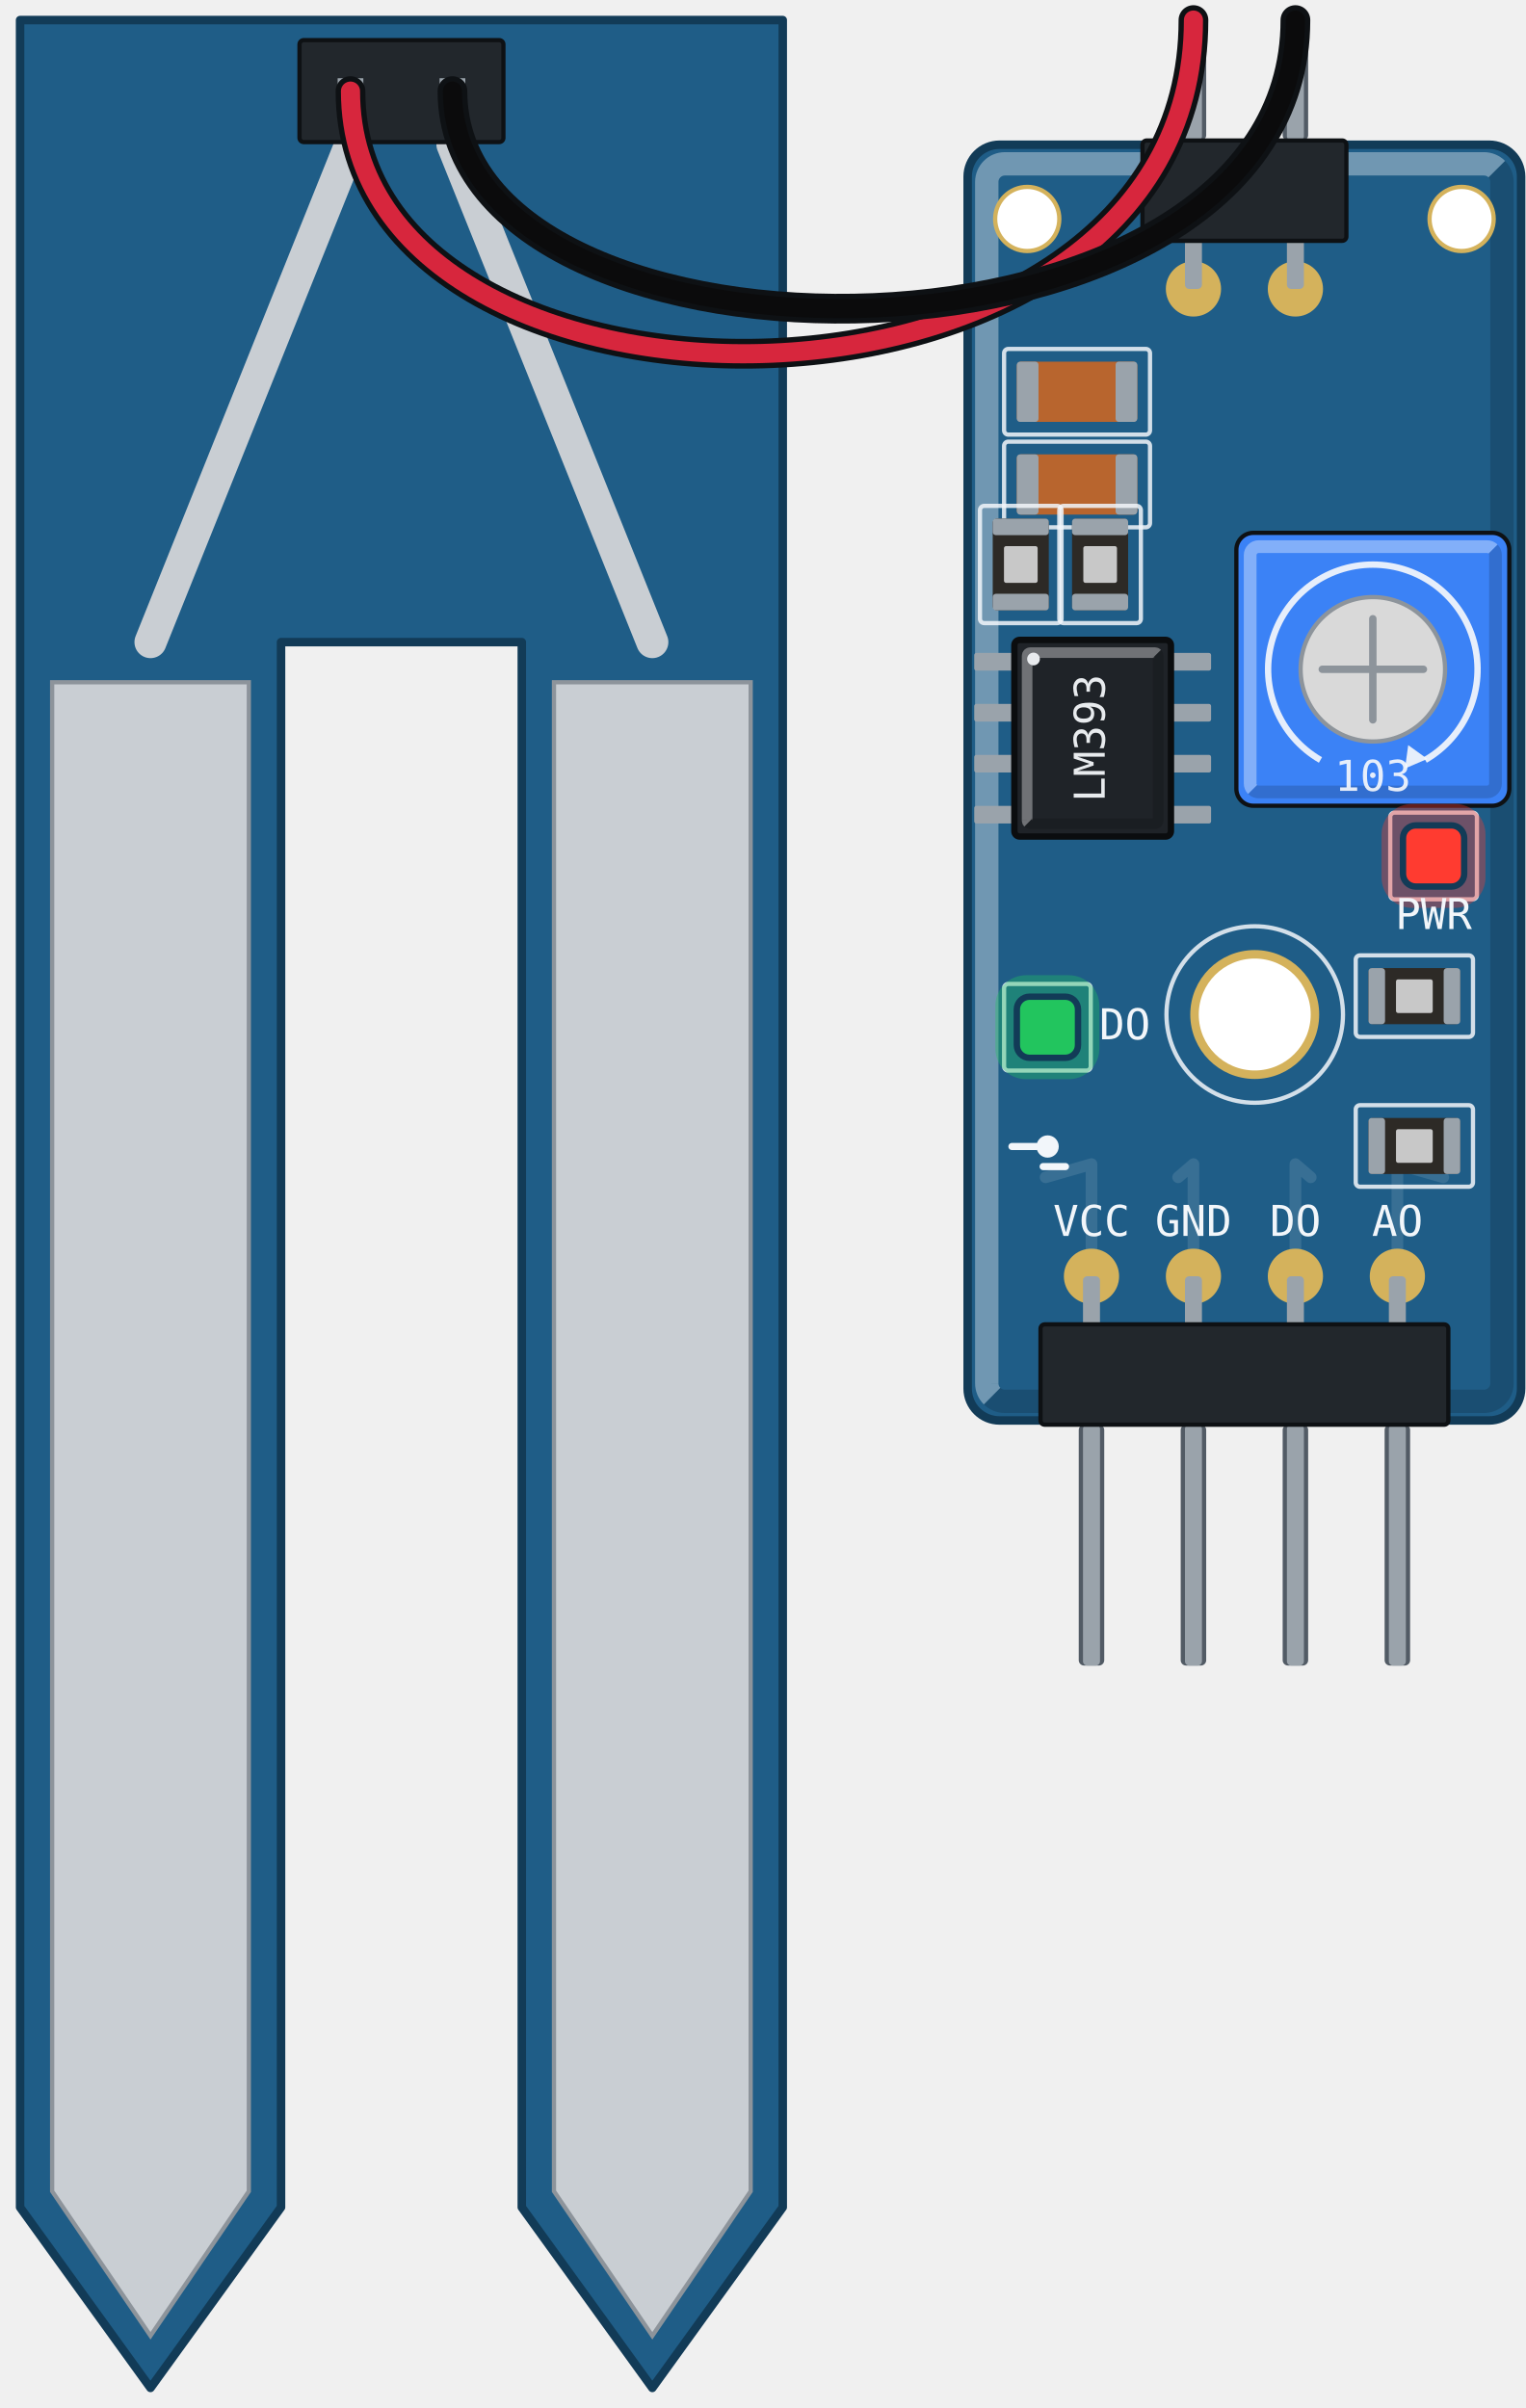
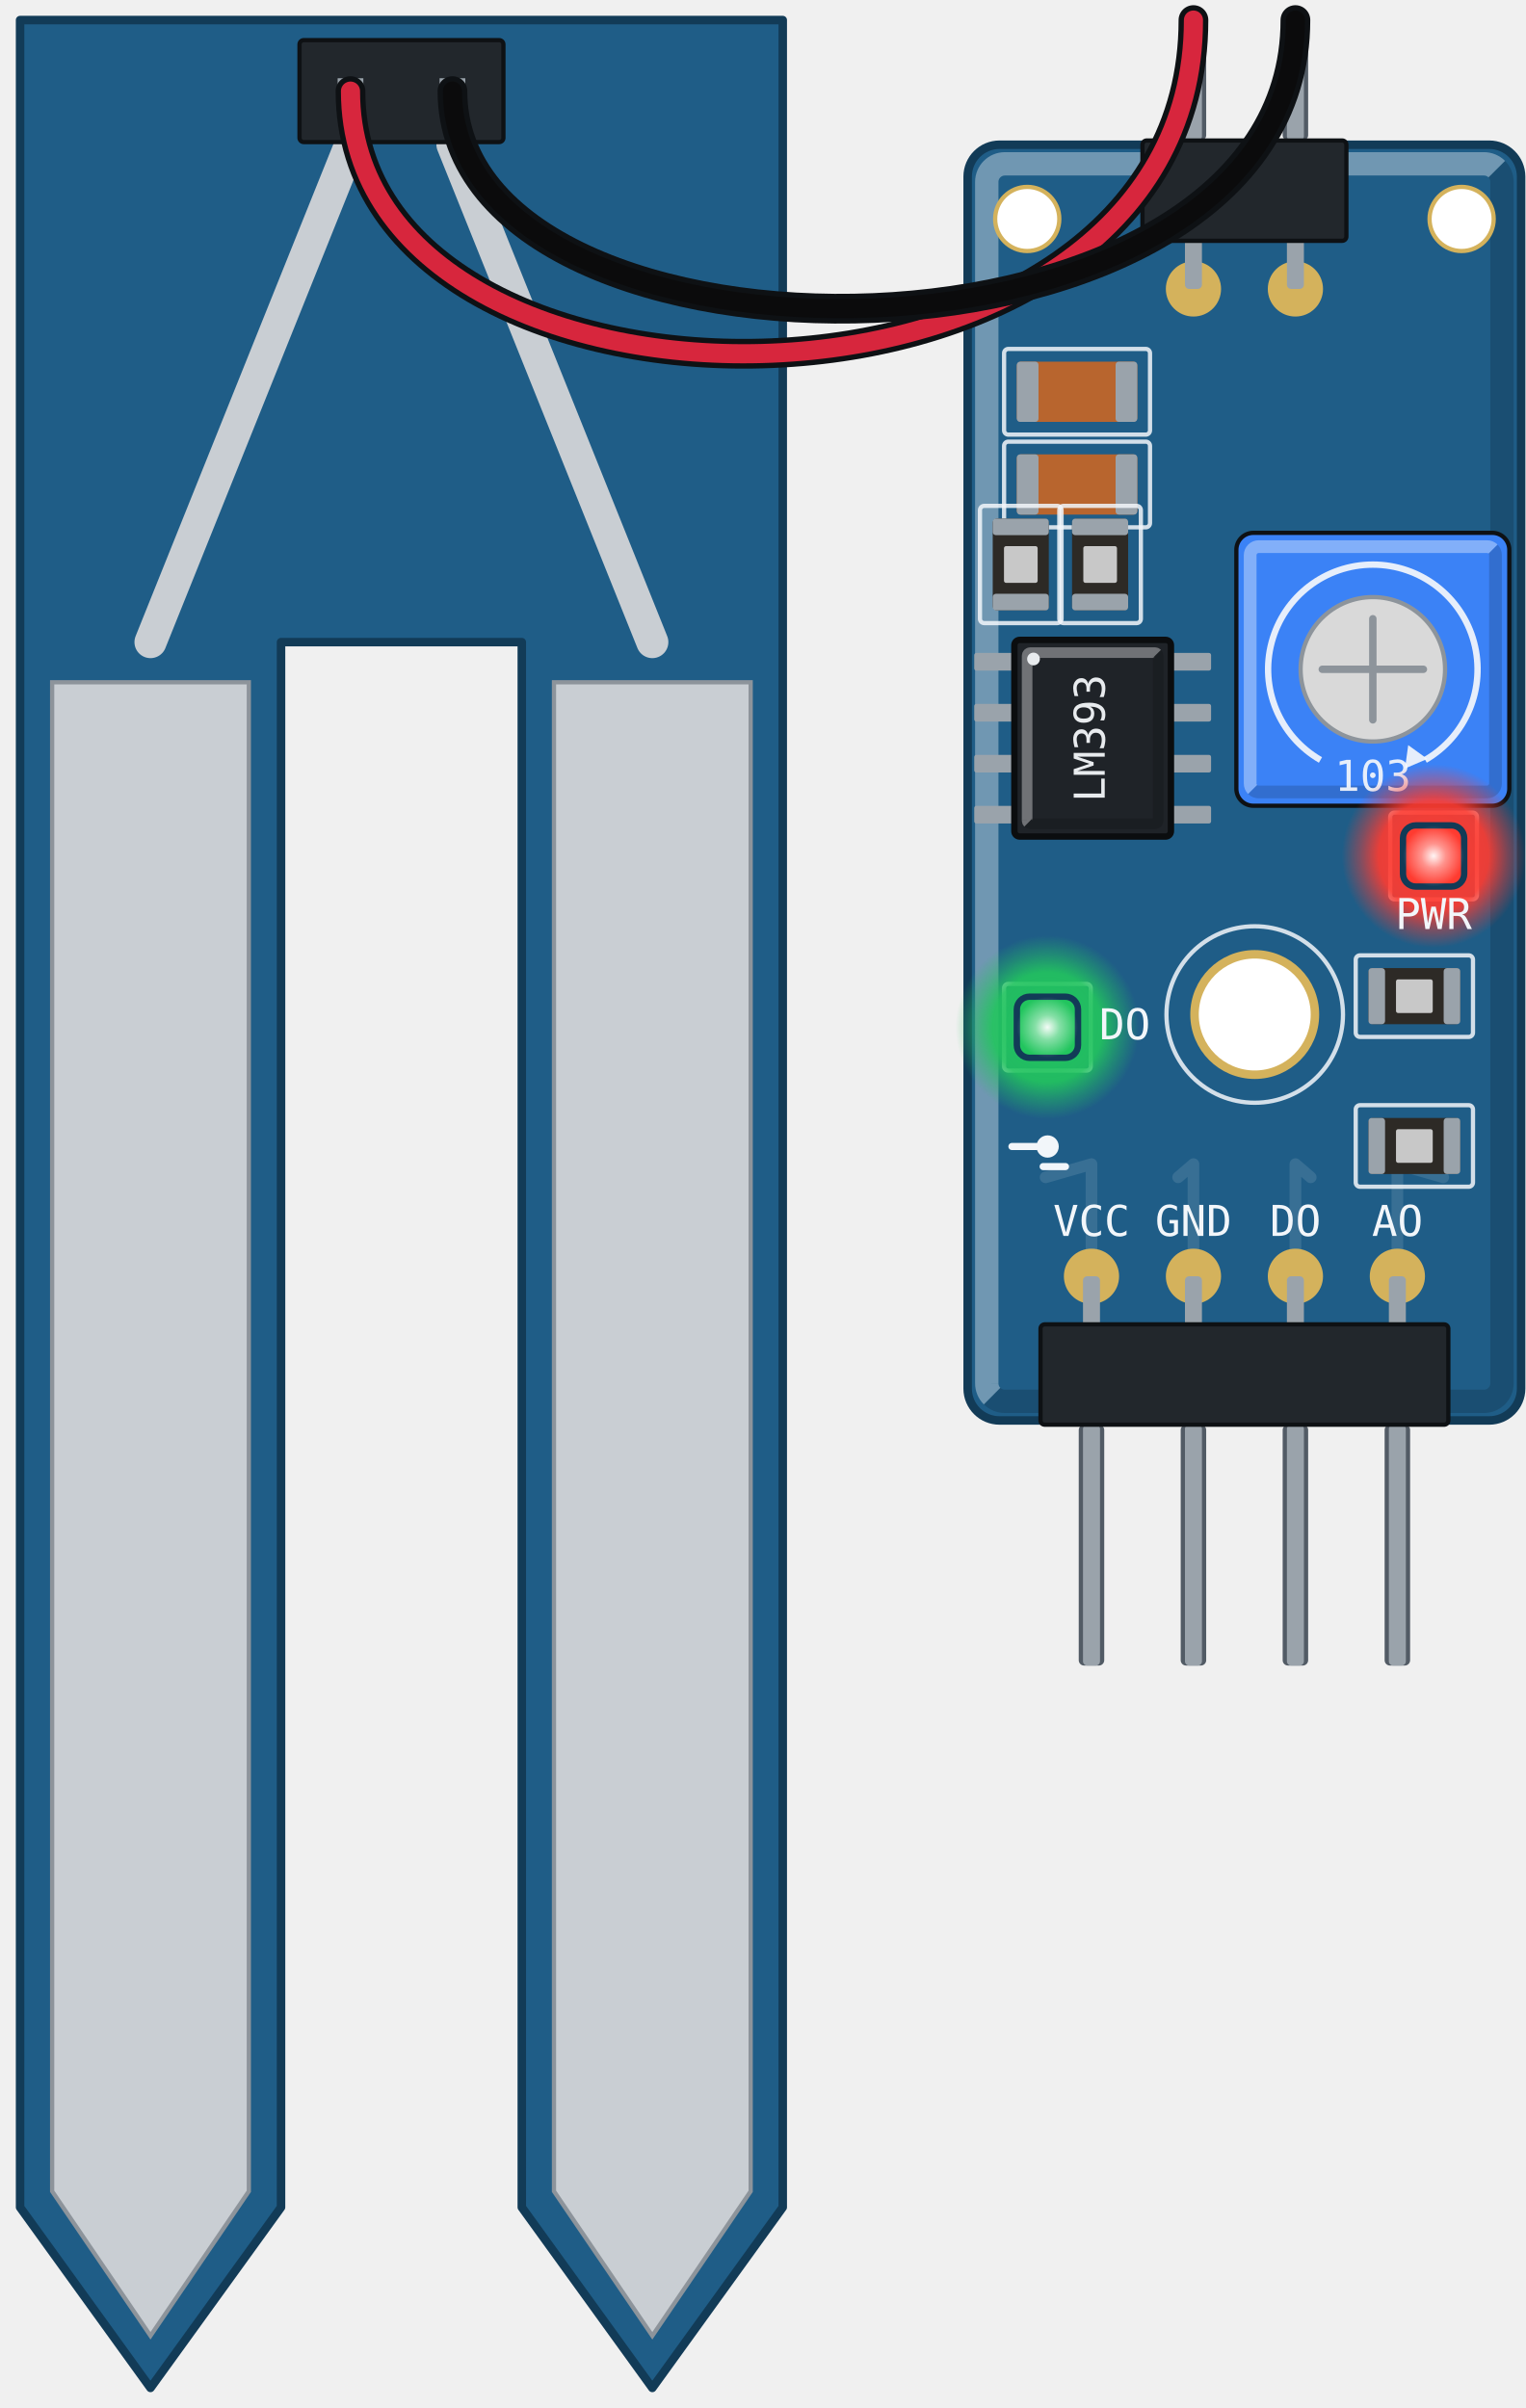
<svg xmlns="http://www.w3.org/2000/svg" color="#020817" width="143.62" height="226.77" viewBox="0 0 143.62 226.77" role="img" aria-label="Soil moisture sensor module">
+   <defs>
+     <radialGradient id="pk-halo-ff3b30" cx="50%" cy="50%" r="50%">
+       <stop offset="0" stop-color="#ff3b30" stop-opacity="1" />
+       <stop offset="0.6" stop-color="#ff3b30" stop-opacity="0.9" />
+       <stop offset="0.8" stop-color="#ff3b30" stop-opacity="0.42" />
+       <stop offset="1" stop-color="#ff3b30" stop-opacity="0" />
+     </radialGradient>
+     <radialGradient id="pk-hot" cx="50%" cy="50%" r="50%">
+       <stop offset="0" stop-color="#ffffff" stop-opacity="0.95" />
+       <stop offset="0.4" stop-color="#ffffff" stop-opacity="0.45" />
+       <stop offset="1" stop-color="#ffffff" stop-opacity="0" />
+     </radialGradient>
+     <radialGradient id="pk-halo-22c55e" cx="50%" cy="50%" r="50%">
+       <stop offset="0" stop-color="#22c55e" stop-opacity="1" />
+       <stop offset="0.6" stop-color="#22c55e" stop-opacity="0.9" />
+       <stop offset="0.8" stop-color="#22c55e" stop-opacity="0.42" />
+       <stop offset="1" stop-color="#22c55e" stop-opacity="0" />
+     </radialGradient>
+   </defs>
  <g data-part="board">
    <path d="M1.89 1.89H73.7V207.87L61.42 224.88L49.13 207.87V60.47H26.46V207.87L14.17 224.88L1.89 207.87Z" fill="#1f5d87" stroke-linejoin="round" stroke="#123b57" stroke-width="0.8" />
  </g>
  <g data-part="element">
    <path d="M4.91 64.25H23.43V206.36L14.17 219.97L4.91 206.36Z" fill="#c9ced3" stroke="#8d949b" stroke-width="0.4" />
    <path d="M52.16 64.25H70.68V206.36L61.42 219.97L52.16 206.36Z" fill="#c9ced3" stroke="#8d949b" stroke-width="0.4" />
  </g>
  <path d="M33 13.61L14.17 60.47M42.6 13.61L61.42 60.47" fill="none" stroke="#c9ced3" stroke-width="3.02" stroke-linecap="round" />
  <g data-part="header">
    <rect x="28.2" y="3.78" width="19.2" height="9.6" fill="#22272c" rx="0.4" stroke="#0e1114" stroke-width="0.4" />
    <rect x="31.79" y="7.37" width="2.42" height="2.42" fill="#9aa3ab" />
    <rect x="41.39" y="7.37" width="2.42" height="2.42" fill="#9aa3ab" />
  </g>
  <g transform="translate(90.71 0)">
    <g data-part="board">
      <rect x="0.4" y="13.63" width="52.11" height="120.14" fill="#1f5d87" rx="3" stroke="#123b57" stroke-width="0.8" />
    </g>
    <path d="M2.2 130.27V17.13A1.7 1.7 0 0 1 3.9 15.43H49.01A1.7 1.7 0 0 1 50.22 15.93M2.2 130.27A1.7 1.7 0 0 0 2.7 131.48" fill="none" stroke="#ffffff" stroke-width="2.2" stroke-opacity="0.36" stroke-linecap="butt" />
    <path d="M50.22 15.93A1.7 1.7 0 0 1 50.71 17.13V130.27A1.7 1.7 0 0 1 49.01 131.97H3.9A1.7 1.7 0 0 1 2.7 131.48" fill="none" stroke="#000000" stroke-width="2.2" stroke-opacity="0.16" stroke-linecap="butt" />
    <g data-mark="deepcircuits" data-part="mark" transform="translate(3.73 104.61) scale(0.21)">
      <path d="M4 16h11" fill="none" stroke="#f2f6fa" stroke-width="3.2" stroke-linecap="round" />
      <circle cx="20" cy="16" r="5" fill="#f2f6fa" />
      <path d="M18 25h10" fill="none" stroke="#f2f6fa" stroke-width="3.2" stroke-linecap="round" />
    </g>
    <g data-part="hole">
      <circle cx="6.01" cy="20.62" r="3.02" fill="#ffffff" stroke="#d4b25c" stroke-width="0.4" />
    </g>
    <g data-part="hole">
      <circle cx="46.91" cy="20.62" r="3.02" fill="#ffffff" stroke="#d4b25c" stroke-width="0.4" />
    </g>
    <circle cx="27.43" cy="95.54" r="8.31" fill="none" stroke="#f2f6fa" stroke-width="0.4" stroke-opacity="0.85" />
    <g data-part="hole">
      <circle cx="27.43" cy="95.54" r="5.67" fill="#ffffff" stroke="#d4b25c" stroke-width="0.8" />
    </g>
    <path d="M12.06 120.19L12.06 109.63L7.74 110.87" fill="none" data-part="trace" stroke="#ffffff" stroke-opacity="0.11" stroke-width="1.1" stroke-linejoin="round" stroke-linecap="round" />
    <path d="M21.66 120.19L21.66 109.63L20.22 110.87" fill="none" data-part="trace" stroke="#ffffff" stroke-opacity="0.11" stroke-width="1.1" stroke-linejoin="round" stroke-linecap="round" />
    <path d="M31.26 120.19L31.26 109.63L32.7 110.87" fill="none" data-part="trace" stroke="#ffffff" stroke-opacity="0.11" stroke-width="1.1" stroke-linejoin="round" stroke-linecap="round" />
    <path d="M40.86 120.19L40.86 109.63L45.18 110.87" fill="none" data-part="trace" stroke="#ffffff" stroke-opacity="0.11" stroke-width="1.1" stroke-linejoin="round" stroke-linecap="round" />
    <g data-part="pad">
      <circle cx="21.66" cy="27.21" r="2.6" fill="#d4b25c" />
    </g>
    <g data-part="leg">
      <rect x="20.46" y="1.89" width="2.4" height="11.34" fill="#525b65" rx="0.5" />
      <rect x="20.86" y="1.89" width="1.6" height="11.34" fill="#9aa3ab" rx="0.4" />
    </g>
    <rect x="20.86" y="21.92" width="1.6" height="5.29" fill="#9aa3ab" rx="0.4" />
    <g data-part="pad">
      <circle cx="31.26" cy="27.21" r="2.6" fill="#d4b25c" />
    </g>
    <g data-part="leg">
      <rect x="30.06" y="1.89" width="2.4" height="11.34" fill="#525b65" rx="0.5" />
      <rect x="30.46" y="1.89" width="1.6" height="11.34" fill="#9aa3ab" rx="0.4" />
    </g>
    <rect x="30.46" y="21.92" width="1.6" height="5.29" fill="#9aa3ab" rx="0.4" />
    <g data-part="header">
      <rect x="16.86" y="13.23" width="19.2" height="9.45" fill="#22272c" rx="0.4" stroke="#0e1114" stroke-width="0.4" />
    </g>
    <rect x="3.83" y="32.86" width="13.74" height="8.07" fill="none" stroke="#f2f6fa" stroke-width="0.4" stroke-opacity="0.85" rx="0.4" />
    <g data-part="smd">
      <rect x="5.03" y="34.06" width="11.34" height="5.67" fill="#b8652e" rx="0.4" />
      <rect x="5.03" y="34.06" width="2.04" height="5.67" fill="#9aa3ab" rx="0.3" />
      <rect x="14.33" y="34.06" width="2.04" height="5.67" fill="#9aa3ab" rx="0.3" />
    </g>
    <rect x="3.83" y="41.59" width="13.74" height="8.07" fill="none" stroke="#f2f6fa" stroke-width="0.4" stroke-opacity="0.85" rx="0.4" />
    <g data-part="smd">
      <rect x="5.03" y="42.79" width="11.34" height="5.67" fill="#b8652e" rx="0.4" />
      <rect x="5.03" y="42.79" width="2.04" height="5.67" fill="#9aa3ab" rx="0.3" />
      <rect x="14.33" y="42.79" width="2.04" height="5.67" fill="#9aa3ab" rx="0.3" />
    </g>
    <rect x="1.56" y="47.64" width="7.68" height="11.04" fill="none" stroke="#f2f6fa" stroke-width="0.4" stroke-opacity="0.85" rx="0.4" />
    <g data-part="smd">
      <rect x="2.76" y="48.84" width="5.28" height="8.64" fill="#2d2a26" rx="0.4" />
      <rect x="2.76" y="48.84" width="5.28" height="1.56" fill="#9aa3ab" rx="0.3" />
      <rect x="2.76" y="55.92" width="5.28" height="1.56" fill="#9aa3ab" rx="0.3" />
      <rect x="3.82" y="51.43" width="3.17" height="3.46" fill="#d9d9d9" rx="0.2" fill-opacity="0.9" />
    </g>
    <rect x="9.03" y="47.64" width="7.68" height="11.04" fill="none" stroke="#f2f6fa" stroke-width="0.4" stroke-opacity="0.85" rx="0.4" />
    <g data-part="smd">
      <rect x="10.23" y="48.84" width="5.28" height="8.64" fill="#2d2a26" rx="0.4" />
      <rect x="10.23" y="48.84" width="5.28" height="1.56" fill="#9aa3ab" rx="0.3" />
      <rect x="10.23" y="55.92" width="5.28" height="1.56" fill="#9aa3ab" rx="0.3" />
      <rect x="11.29" y="51.43" width="3.17" height="3.46" fill="#d9d9d9" rx="0.2" fill-opacity="0.9" />
    </g>
    <rect x="36.94" y="89.97" width="11.04" height="7.68" fill="none" stroke="#f2f6fa" stroke-width="0.4" stroke-opacity="0.85" rx="0.4" />
    <g data-part="smd">
      <rect x="38.14" y="91.17" width="8.64" height="5.28" fill="#2d2a26" rx="0.4" />
      <rect x="38.14" y="91.17" width="1.56" height="5.28" fill="#9aa3ab" rx="0.3" />
      <rect x="45.22" y="91.17" width="1.56" height="5.28" fill="#9aa3ab" rx="0.3" />
      <rect x="40.73" y="92.23" width="3.46" height="3.17" fill="#d9d9d9" rx="0.2" fill-opacity="0.9" />
    </g>
    <rect x="36.94" y="104.08" width="11.04" height="7.68" fill="none" stroke="#f2f6fa" stroke-width="0.4" stroke-opacity="0.85" rx="0.4" />
    <g data-part="smd">
      <rect x="38.14" y="105.28" width="8.64" height="5.28" fill="#2d2a26" rx="0.4" />
      <rect x="38.14" y="105.28" width="1.56" height="5.28" fill="#9aa3ab" rx="0.3" />
      <rect x="45.22" y="105.28" width="1.56" height="5.28" fill="#9aa3ab" rx="0.3" />
      <rect x="40.73" y="106.34" width="3.46" height="3.17" fill="#d9d9d9" rx="0.2" fill-opacity="0.9" />
    </g>
    <g data-part="trimmer">
      <rect x="25.7" y="50.18" width="25.7" height="25.7" fill="#3b82f6" rx="1.6" stroke="#0e1114" stroke-width="0.4" />
      <path d="M27 73.78V52.28A0.8 0.8 0 0 1 27.8 51.48H49.3A0.8 0.8 0 0 1 49.87 51.71M27 73.78A0.8 0.8 0 0 0 27.23 74.35" fill="none" stroke="#ffffff" stroke-width="1.2" stroke-opacity="0.36" stroke-linecap="butt" />
      <path d="M49.87 51.71A0.8 0.8 0 0 1 50.1 52.28V73.78A0.8 0.8 0 0 1 49.3 74.58H27.8A0.8 0.8 0 0 1 27.23 74.35" fill="none" stroke="#000000" stroke-width="1.2" stroke-opacity="0.16" stroke-linecap="butt" />
      <path d="M33.62 71.57A9.86 9.86 0 1 1 43.48 71.57" fill="none" stroke="#f8fafc" stroke-width="0.6" stroke-opacity="0.9" />
      <path d="M41.88 70.17l1.8 1.3 -2.1 0.9z" fill="#f8fafc" fill-opacity="0.9" />
      <circle cx="38.55" cy="63.03" r="6.8" fill="#d9d9d9" stroke="#8d949b" stroke-width="0.4" />
      <line x1="33.79" y1="63.03" x2="43.31" y2="63.03" stroke="#8d949b" stroke-width="0.7" stroke-linecap="round" />
      <line x1="38.55" y1="58.27" x2="38.55" y2="67.79" stroke="#8d949b" stroke-width="0.7" stroke-linecap="round" />
      <text x="38.55" y="74.48" font-size="4" font-family="ui-monospace,monospace" fill="#f8fafc" text-anchor="middle" fill-opacity="0.9">103</text>
    </g>
    <g data-part="chip">
      <rect x="1.02" y="61.49" width="3.78" height="1.66" fill="#9aa3ab" rx="0.2" />
      <rect x="19.54" y="61.49" width="3.78" height="1.66" fill="#9aa3ab" rx="0.2" />
      <rect x="1.02" y="66.29" width="3.78" height="1.66" fill="#9aa3ab" rx="0.2" />
      <rect x="19.54" y="66.29" width="3.78" height="1.66" fill="#9aa3ab" rx="0.2" />
      <rect x="1.02" y="71.09" width="3.78" height="1.66" fill="#9aa3ab" rx="0.2" />
      <rect x="19.54" y="71.09" width="3.78" height="1.66" fill="#9aa3ab" rx="0.2" />
      <rect x="1.02" y="75.89" width="3.78" height="1.66" fill="#9aa3ab" rx="0.2" />
      <rect x="19.54" y="75.89" width="3.78" height="1.66" fill="#9aa3ab" rx="0.2" />
      <rect x="4.8" y="60.26" width="14.74" height="18.52" fill="#1f2328" rx="0.5" stroke="#0b0d0f" stroke-width="0.6" />
      <path d="M6 77.28V61.76A0.3 0.3 0 0 1 6.3 61.46H18.04A0.3 0.3 0 0 1 18.25 61.55M6 77.28A0.3 0.3 0 0 0 6.09 77.49" fill="none" stroke="#ffffff" stroke-width="1" stroke-opacity="0.36" stroke-linecap="butt" />
      <path d="M18.25 61.55A0.3 0.3 0 0 1 18.34 61.76V77.28A0.3 0.3 0 0 1 18.04 77.58H6.3A0.3 0.3 0 0 1 6.09 77.49" fill="none" stroke="#000000" stroke-width="1" stroke-opacity="0.16" stroke-linecap="butt" />
      <circle cx="6.6" cy="62.06" r="0.6" fill="#e8ebee" />
      <text x="12.17" y="69.52" font-size="4" font-family="ui-monospace,monospace" fill="#e8ebee" text-anchor="middle" dominant-baseline="middle" transform="rotate(-90 12.17 69.52)">LM393</text>
    </g>
    <rect x="40.19" y="76.53" width="8.16" height="8.16" fill="none" stroke="#f2f6fa" stroke-width="0.4" stroke-opacity="0.85" rx="0.4" />
    <g data-part="glow">
-       <rect x="39.37" y="75.71" width="9.79" height="9.79" fill="#ff3b30" rx="2.88" fill-opacity="0.35" />
+       <circle cx="44.27" cy="80.61" r="8.64" fill="url(#pk-halo-ff3b30)" fill-opacity="1" pointer-events="none" />
    </g>
    <g data-part="indicator">
      <rect x="41.39" y="77.73" width="5.76" height="5.76" fill="#ff3b30" data-hook="power-led" rx="1.2" data-on-fill="#ff3b30" data-off-fill="#3a4148" data-lit-state="power" data-lit="true" stroke="#123b57" stroke-width="0.6" />
+       <rect x="41.39" y="77.73" width="5.76" height="5.76" fill="#22272c" rx="1.2" fill-opacity="0" />
+       <rect x="41.39" y="77.73" width="5.76" height="5.76" fill="url(#pk-hot)" rx="1.2" fill-opacity="1" />
    </g>
    <text x="44.27" y="87.49" font-size="4" font-family="ui-monospace,monospace" fill="#f2f6fa" text-anchor="middle">PWR</text>
    <rect x="3.83" y="92.66" width="8.16" height="8.16" fill="none" stroke="#f2f6fa" stroke-width="0.4" stroke-opacity="0.85" rx="0.4" />
    <g data-part="glow">
-       <rect x="3.01" y="91.84" width="9.79" height="9.79" fill="#22c55e" rx="2.88" fill-opacity="0.35" />
+       <circle cx="7.91" cy="96.74" r="8.64" fill="url(#pk-halo-22c55e)" fill-opacity="1" pointer-events="none" />
    </g>
    <g data-part="indicator">
      <rect x="5.03" y="93.86" width="5.76" height="5.76" fill="#22c55e" data-hook="out-led" rx="1.2" data-on-fill="#22c55e" data-off-fill="#3a4148" data-lit="true" stroke="#123b57" stroke-width="0.6" />
+       <rect x="5.03" y="93.86" width="5.76" height="5.76" fill="#22272c" rx="1.2" fill-opacity="0" />
+       <rect x="5.03" y="93.86" width="5.76" height="5.76" fill="url(#pk-hot)" rx="1.2" fill-opacity="1" />
    </g>
    <text x="12.79" y="96.74" font-size="4" font-family="ui-monospace,monospace" fill="#f2f6fa" text-anchor="start" dominant-baseline="middle">DO</text>
    <g data-part="pad">
      <circle cx="12.06" cy="120.19" r="2.6" fill="#d4b25c" />
    </g>
    <g data-part="leg">
      <rect x="10.86" y="134.17" width="2.4" height="22.68" fill="#525b65" rx="0.5" />
      <rect x="11.26" y="134.17" width="1.6" height="22.68" fill="#9aa3ab" rx="0.4" />
    </g>
    <rect x="11.26" y="120.19" width="1.6" height="5.29" fill="#9aa3ab" rx="0.4" />
    <g data-part="pad">
      <circle cx="21.66" cy="120.19" r="2.6" fill="#d4b25c" />
    </g>
    <g data-part="leg">
      <rect x="20.46" y="134.17" width="2.4" height="22.68" fill="#525b65" rx="0.5" />
      <rect x="20.86" y="134.17" width="1.6" height="22.68" fill="#9aa3ab" rx="0.4" />
    </g>
    <rect x="20.86" y="120.19" width="1.6" height="5.29" fill="#9aa3ab" rx="0.4" />
    <g data-part="pad">
      <circle cx="31.26" cy="120.19" r="2.6" fill="#d4b25c" />
    </g>
    <g data-part="leg">
      <rect x="30.06" y="134.17" width="2.4" height="22.68" fill="#525b65" rx="0.5" />
      <rect x="30.46" y="134.17" width="1.6" height="22.68" fill="#9aa3ab" rx="0.4" />
    </g>
    <rect x="30.46" y="120.19" width="1.6" height="5.29" fill="#9aa3ab" rx="0.4" />
    <g data-part="pad">
      <circle cx="40.86" cy="120.19" r="2.6" fill="#d4b25c" />
    </g>
    <g data-part="leg">
      <rect x="39.66" y="134.17" width="2.4" height="22.68" fill="#525b65" rx="0.5" />
      <rect x="40.06" y="134.17" width="1.6" height="22.68" fill="#9aa3ab" rx="0.4" />
    </g>
    <rect x="40.06" y="120.19" width="1.6" height="5.29" fill="#9aa3ab" rx="0.4" />
    <g data-part="header">
      <rect x="7.26" y="124.72" width="38.4" height="9.45" fill="#22272c" rx="0.4" stroke="#0e1114" stroke-width="0.4" />
    </g>
    <text x="12.06" y="116.39" font-size="4" font-family="ui-monospace,monospace" fill="#f2f6fa" text-anchor="middle">VCC</text>
    <text x="21.66" y="116.39" font-size="4" font-family="ui-monospace,monospace" fill="#f2f6fa" text-anchor="middle">GND</text>
    <text x="31.26" y="116.39" font-size="4" font-family="ui-monospace,monospace" fill="#f2f6fa" text-anchor="middle">DO</text>
    <text x="40.86" y="116.39" font-size="4" font-family="ui-monospace,monospace" fill="#f2f6fa" text-anchor="middle">AO</text>
  </g>
  <path d="M33 8.58C33 42.6 112.37 42.6 112.37 1.89" fill="none" stroke="#0e1114" stroke-width="2.8" stroke-linecap="round" />
  <path d="M33 8.58C33 42.6 112.37 42.6 112.37 1.89" fill="none" stroke="#d7263d" stroke-width="1.8" stroke-linecap="round" />
  <path d="M42.6 8.58C42.6 36.93 121.97 36.93 121.97 1.89" fill="none" stroke="#0e1114" stroke-width="2.8" stroke-linecap="round" />
  <path d="M42.6 8.58C42.6 36.93 121.97 36.93 121.97 1.89" fill="none" stroke="#0b0b0c" stroke-width="1.8" stroke-linecap="round" />
</svg>
